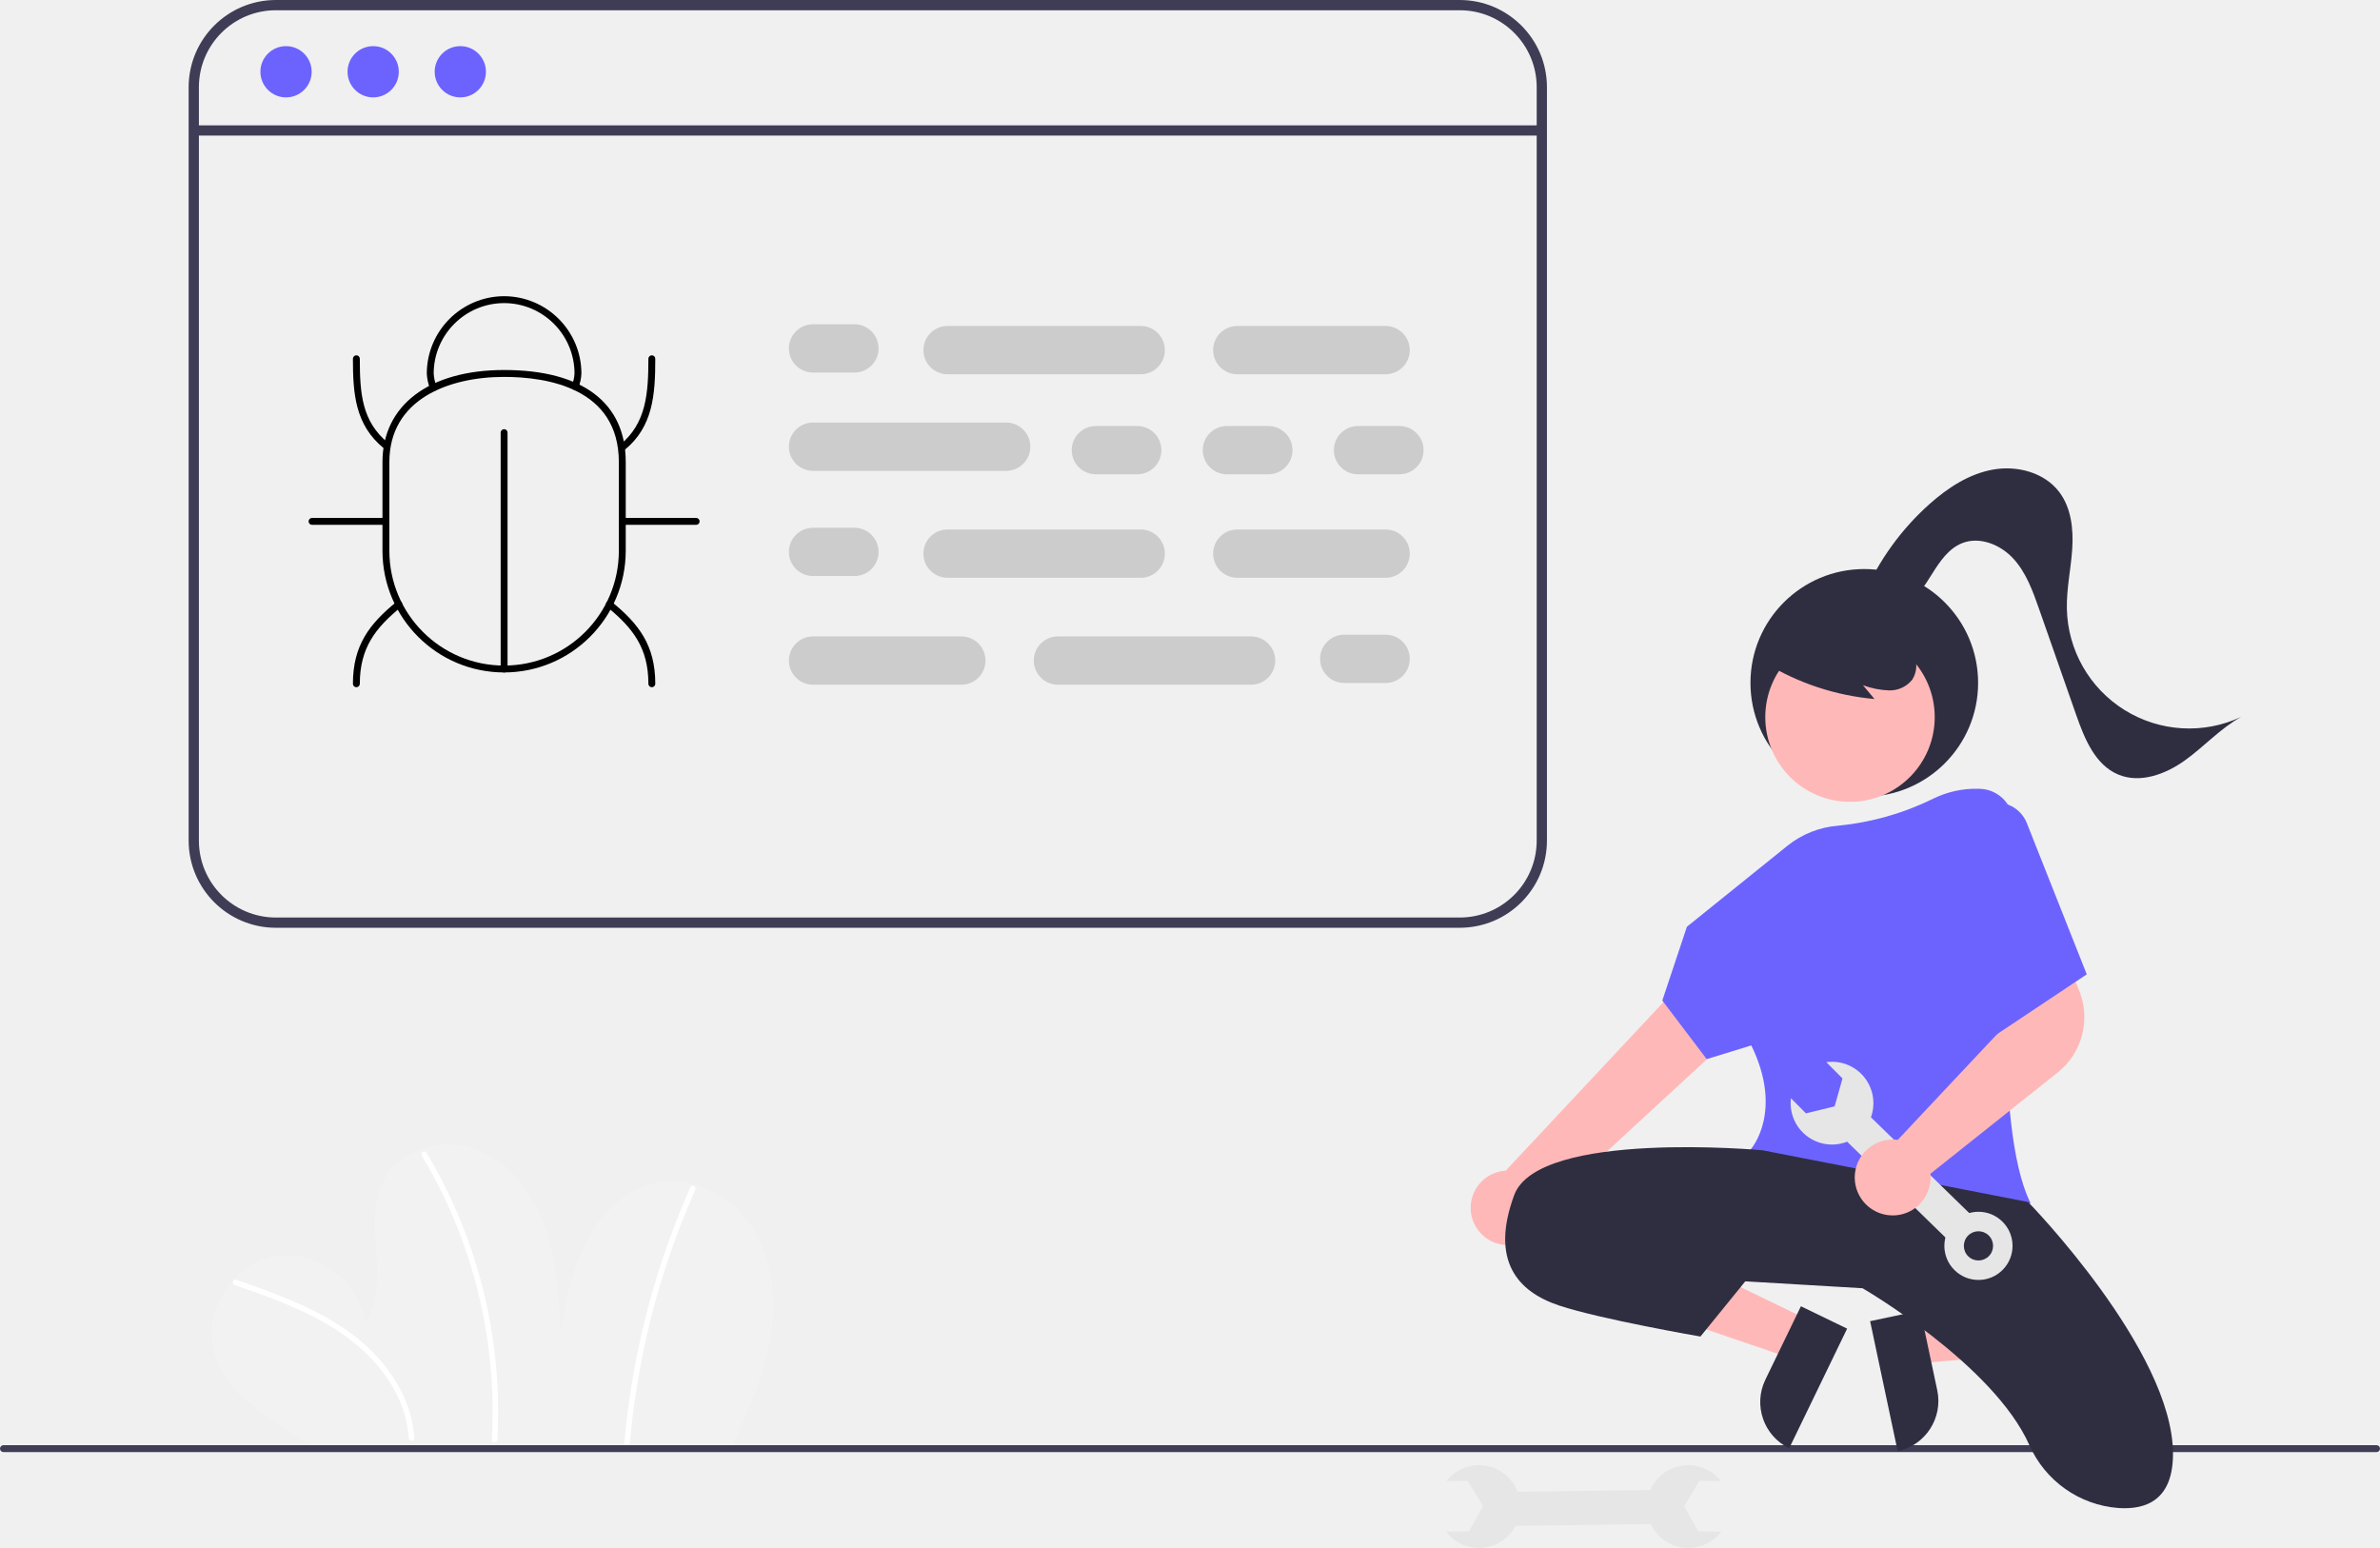
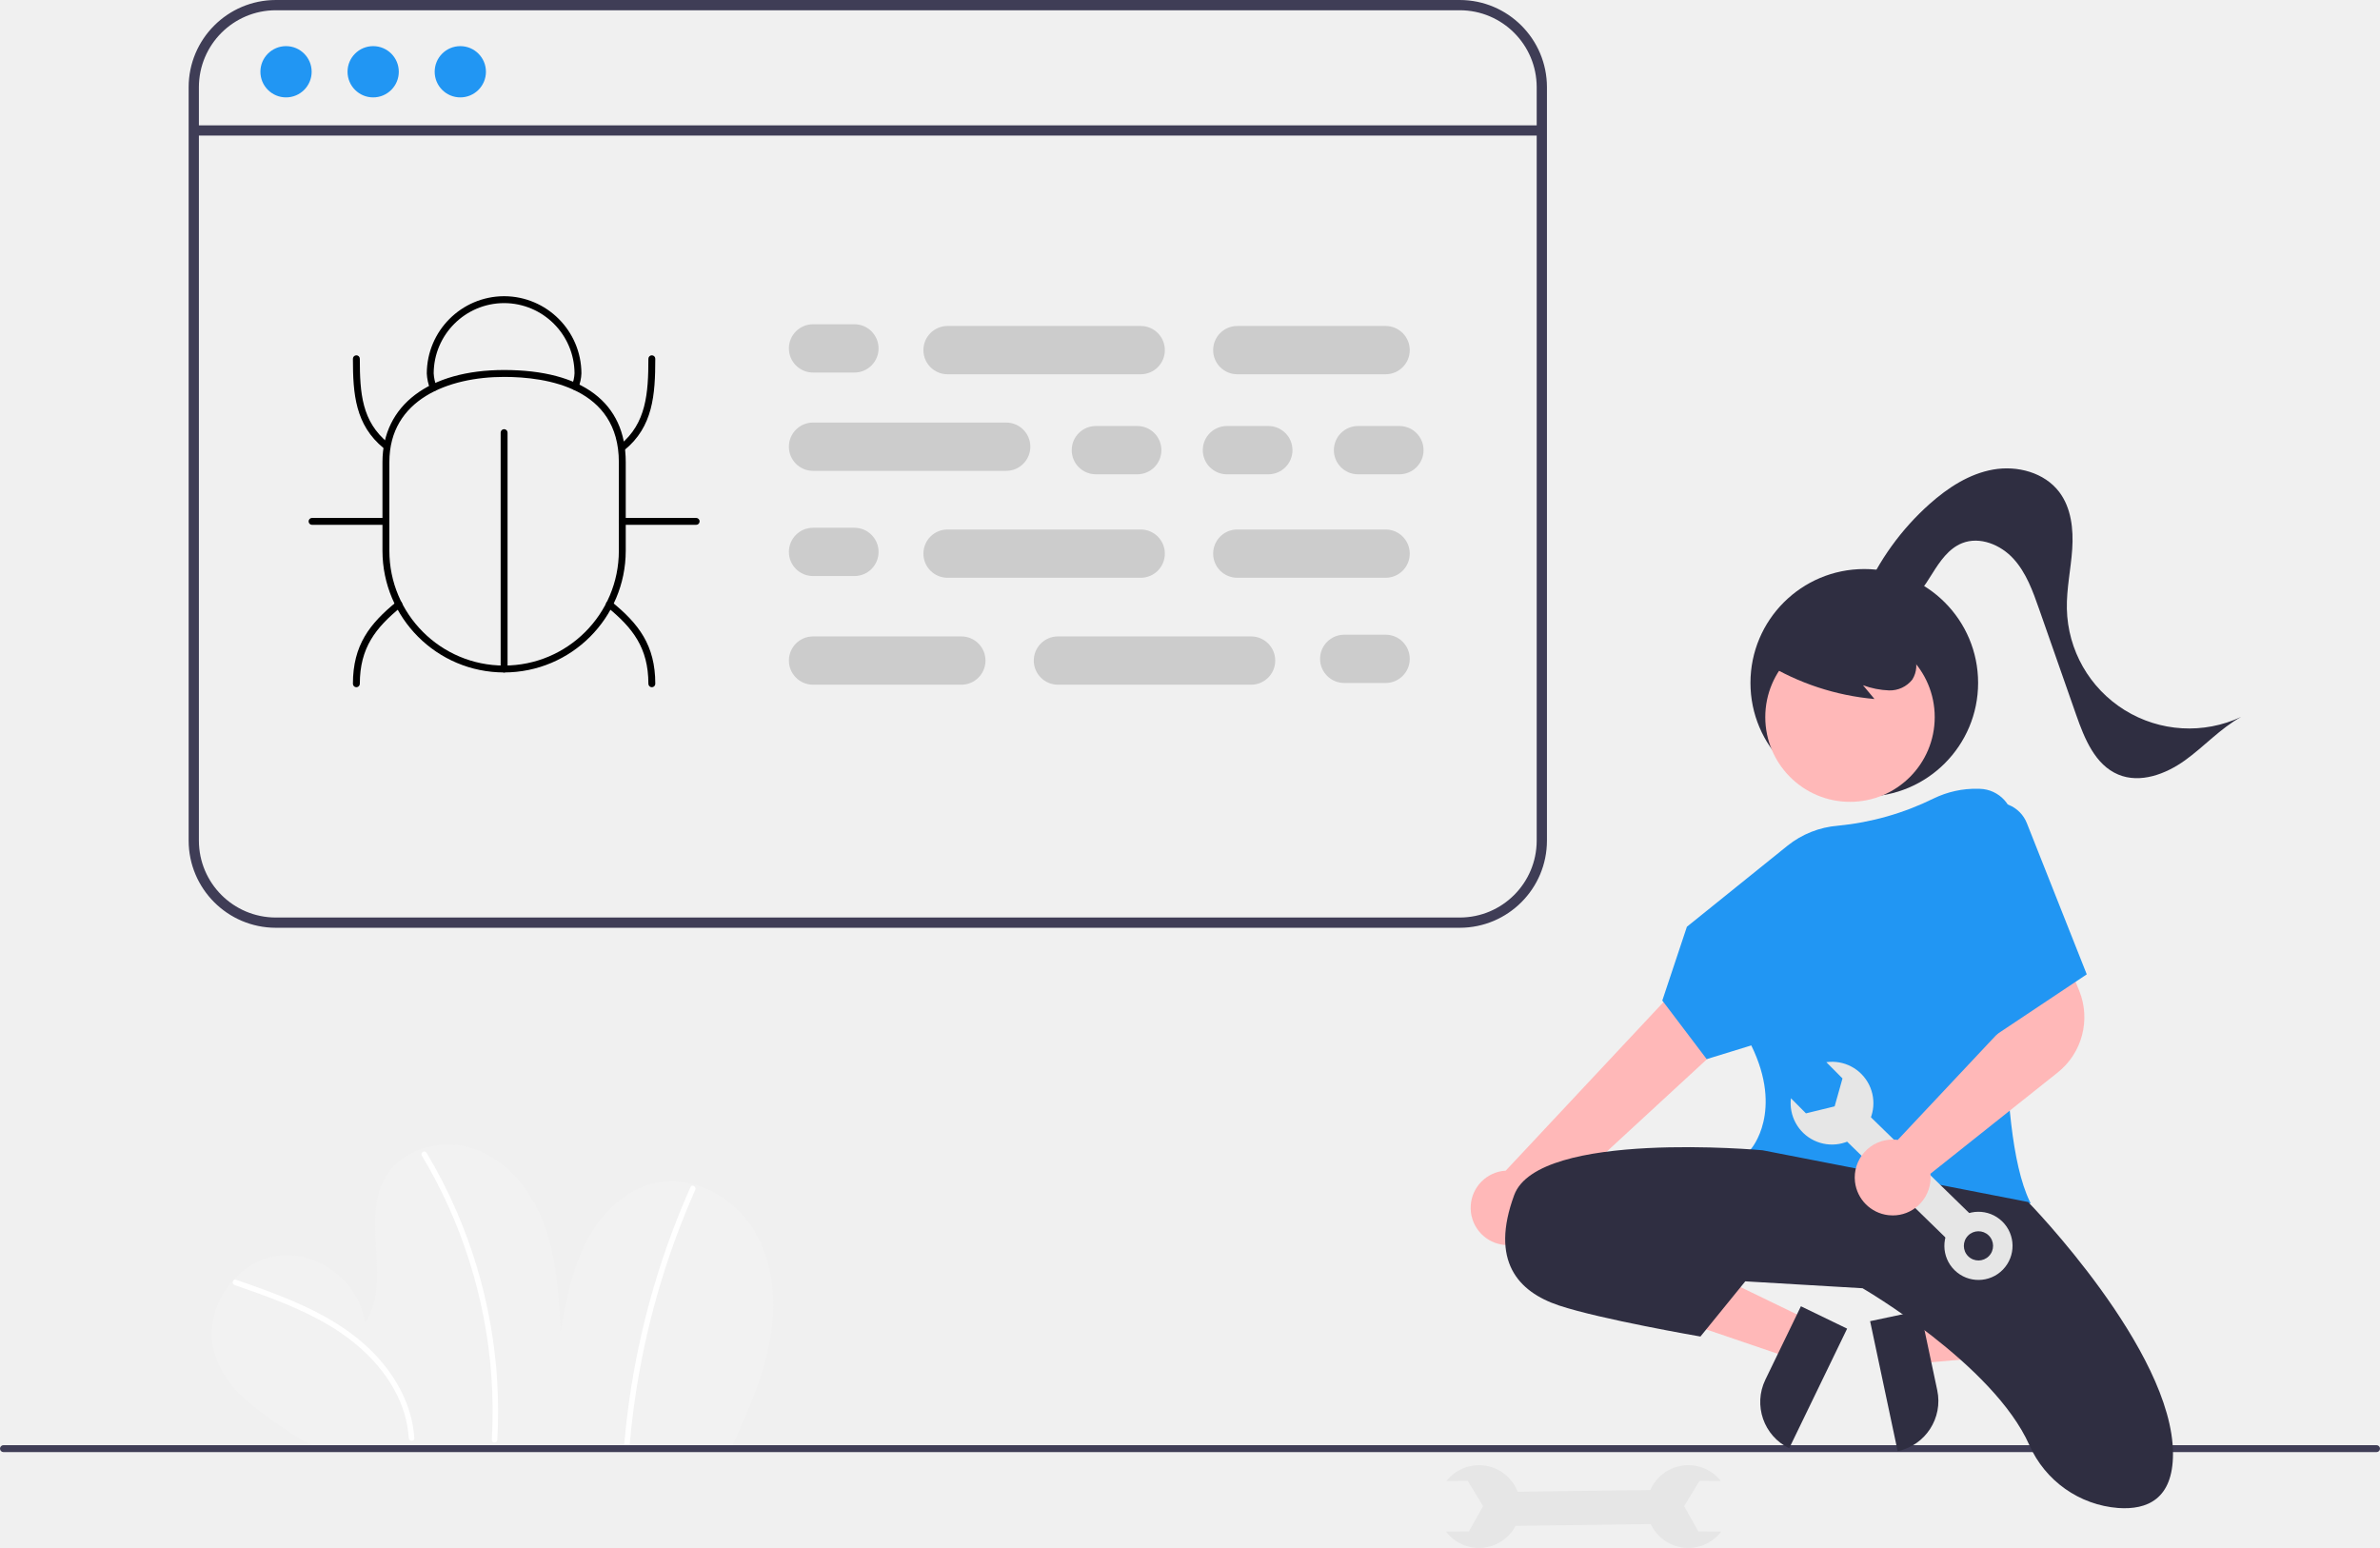
<svg xmlns="http://www.w3.org/2000/svg" id="b42fa47e-1c96-4065-899a-c733dc223382" data-name="Layer 1" width="690" height="448.759" viewBox="0 0 690 448.759">
  <path d="M466.813,645.731c4.668-10.084,9.333-20.317,11.359-31.242s1.176-22.783-4.627-32.259-17.228-15.902-28.132-13.76c-8.955,1.759-16.146,8.813-20.357,16.91S419.158,602.61,417.52,611.588c-.529-10.2-1.09-20.564-4.478-30.2s-10.06-18.615-19.569-22.343-21.879-.796-26.891,8.103c-7.061,12.538,2.302,30.125-5.817,42.006-1.393-11.917-13.855-21.332-25.699-19.416s-20.701,14.781-18.265,26.529c1.45,6.99,6.219,12.936,11.922,17.232s12.334,9.274,18.895,12.09Z" transform="translate(-255 -225.6204)" fill="#f2f2f2" />
  <path d="M323.02,598.158c9.408,3.289,18.903,6.614,27.492,11.756,7.698,4.608,14.553,10.812,18.882,18.757a33.356,33.356,0,0,1,4.126,13.859c.063,1.018,1.655,1.025,1.592,0-.557-9.061-4.972-17.353-11.087-23.911-6.704-7.19-15.392-12.1-24.361-15.91-5.318-2.259-10.769-4.179-16.221-6.085-.969-.339-1.385,1.198-.423,1.535Z" transform="translate(-255 -225.6204)" fill="#fff" />
  <path d="M377.287,560.625a143.383,143.383,0,0,1,13.791,30.616,145.117,145.117,0,0,1,6.361,32.968,143.305,143.305,0,0,1,.152,18.837c-.059,1.023,1.533,1.02,1.592,0a145.194,145.194,0,0,0-2.04-33.82,146.926,146.926,0,0,0-9.769-32.44,143.25,143.25,0,0,0-8.712-16.963.796.796,0,0,0-1.374.803Z" transform="translate(-255 -225.6204)" fill="#fff" />
  <path d="M455.188,569.767a232.044,232.044,0,0,0-17.116,57.578q-1.342,8.365-2.078,16.812c-.089,1.02,1.503,1.014,1.592,0a231.209,231.209,0,0,1,12.738-58.025q2.834-7.892,6.239-15.562c.412-.928-.959-1.739-1.374-.803Z" transform="translate(-255 -225.6204)" fill="#fff" />
  <rect x="709.176" y="639.478" width="9.882" height="46.588" transform="translate(1112.595 -285.4804) rotate(89.25872)" fill="#e6e6e6" />
  <path d="M754.027,669.616l-6.653-.019-4.112-7.337,4.445-7.312,6.181.018a11.999,11.999,0,1,0,.139,14.651Z" transform="translate(-255 -225.6204)" fill="#e6e6e6" />
  <path d="M674.208,669.616l6.653-.019,4.112-7.337-4.445-7.312-6.181.018a11.999,11.999,0,1,1-.139,14.651Z" transform="translate(-255 -225.6204)" fill="#e6e6e6" />
  <path d="M944,646.59H256a1,1,0,0,1,0-2H944a1,1,0,0,1,0,2Z" transform="translate(-255 -225.6204)" fill="#3f3d56" />
  <circle cx="540.486" cy="197.969" r="33" fill="#2f2e41" />
  <polygon points="553.859 383.226 556.401 395.219 603.871 391.124 600.12 373.423 553.859 383.226" fill="#ffb8b8" />
  <path d="M789.188,618.497h38.531a0,0,0,0,1,0,0v14.887a0,0,0,0,1,0,0H804.075a14.887,14.887,0,0,1-14.887-14.887v0A0,0,0,0,1,789.188,618.497Z" transform="translate(108.7105 1320.973) rotate(-101.9647)" fill="#2f2e41" />
  <polygon points="524.12 382.586 518.777 393.621 473.673 378.264 481.559 361.979 524.12 382.586" fill="#ffb8b8" />
  <path d="M771.037,617.456h23.644a0,0,0,0,1,0,0v14.887a0,0,0,0,1,0,0H756.151a0,0,0,0,1,0,0v0A14.887,14.887,0,0,1,771.037,617.456Z" transform="translate(-379.9408 824.8682) rotate(-64.16458)" fill="#2f2e41" />
  <path d="M690.259,586.414a10.743,10.743,0,0,0,12.709-10.48l74.374-68.571-18.47-14.305-67.337,71.943a10.801,10.801,0,0,0-1.275,21.413Z" transform="translate(-255 -225.6204)" fill="#ffb8b8" />
  <circle cx="536.344" cy="207.898" r="24.561" fill="#ffb8b8" />
-   <path d="M813.386,577.893c-17.229 0-37.978-3.628-50.779-18.477l-.288-.334.297-.328c.097-.107,9.514-10.869.111-30.061L749.799,532.67,736.929,515.681l7.13-21.389,29.177-23.504a26.751,26.751,0,0,1,14.611-5.789,80.211,80.211,0,0,0,27.785-7.913,27.906,27.906,0,0,1,12.8-2.798l.574.016a9.95,9.95,0,0,1,9.641,10.708c-1.979,25.63-5.472,87.543,4.792,108.861l.265.551-.592.15A136.113,136.113,0,0,1,813.386,577.893Z" transform="translate(-255 -225.6204)" fill="#6c63ff" />
+   <path d="M813.386,577.893c-17.229 0-37.978-3.628-50.779-18.477l-.288-.334.297-.328c.097-.107,9.514-10.869.111-30.061L749.799,532.67,736.929,515.681l7.13-21.389,29.177-23.504a26.751,26.751,0,0,1,14.611-5.789,80.211,80.211,0,0,0,27.785-7.913,27.906,27.906,0,0,1,12.8-2.798l.574.016a9.95,9.95,0,0,1,9.641,10.708c-1.979,25.63-5.472,87.543,4.792,108.861l.265.551-.592.15A136.113,136.113,0,0,1,813.386,577.893Z" transform="translate(-255 -225.6204)" fill="#2196f3" />
  <path d="M765.986,559.09s-65-6-72,13,1,28,13,32,41,9,41,9l13-16,34,2s37.885,21.973,48.36,45.474A30.762,30.762,0,0,0,869.123,662.802c8.398.584,15.863-2.587,15.863-15.712,0-30-42-73-42-73Z" transform="translate(-255 -225.6204)" fill="#2f2e41" />
  <path d="M716.486,588.59s17-5,44,8" transform="translate(-255 -225.6204)" fill="#2f2e41" />
  <path d="M766.843,417.855a73.041,73.041,0,0,0,31.599,10.412l-3.331-3.991a24.477,24.477,0,0,0,7.561,1.501,8.281,8.281,0,0,0,6.75-3.159,7.702,7.702,0,0,0,.516-7.115,14.589,14.589,0,0,0-4.589-5.739,27.323,27.323,0,0,0-25.431-4.545,16.33,16.33,0,0,0-7.595,4.872,9.236,9.236,0,0,0-1.863,8.561" transform="translate(-255 -225.6204)" fill="#2f2e41" />
  <path d="M795.309,398.224A75.485,75.485,0,0,1,814.446,371.703c5.292-4.703,11.472-8.743,18.446-9.963s14.833.87,19.111,6.511c3.498,4.613,4.152,10.793,3.767,16.569s-1.676,11.497-1.553,17.284a35.468,35.468,0,0,0,50.527,31.351c-6.022,3.329-10.714,8.598-16.305,12.608s-12.963,6.76-19.312,4.11c-6.718-2.804-9.8-10.419-12.206-17.29L846.189,402.244c-1.824-5.209-3.739-10.572-7.462-14.645s-9.765-6.557-14.889-4.509c-3.884,1.552-6.413,5.258-8.63,8.804s-4.557,7.32-8.304,9.179-9.298.715-10.523-3.285" transform="translate(-255 -225.6204)" fill="#2f2e41" />
  <rect x="802.919" y="543.314" width="9.882" height="46.588" transform="translate(-416.7474 524.1384) rotate(-45.74128)" fill="#e6e6e6" />
  <path d="M821.51,579.909a9.882,9.882,0,1,0,13.975-.181A9.882,9.882,0,0,0,821.51,579.909Zm10.111,9.853a4.235,4.235,0,1,1-.077-5.989A4.235,4.235,0,0,1,831.621,589.762Z" transform="translate(-255 -225.6204)" fill="#e6e6e6" />
  <path d="M784.48,533.549l4.69,4.718-2.28,8.096-8.314,2.028-4.358-4.383a11.999,11.999,0,1,0,10.262-10.458Z" transform="translate(-255 -225.6204)" fill="#e6e6e6" />
  <path d="M803.736,577.979a11.579,11.579,0,0,1-1.268-.07,11.023,11.023,0,0,1-9.68-9.681,11.003,11.003,0,0,1,10.931-12.25,10.625,10.625,0,0,1,1.466.109L838.763,520.342l-3.505-11.685,17.605-7.892,4.934,12.06a20.49,20.49,0,0,1-6.177,23.672l-36.961,29.401a10.259,10.259,0,0,1,.06,1.079,11.018,11.018,0,0,1-3.664,8.197A10.872,10.872,0,0,1,803.736,577.979Z" transform="translate(-255 -225.6204)" fill="#ffb8b8" />
-   <path d="M829.986,459.09h0a9.453,9.453,0,0,1,12.628,5.156l17.372,43.844-27,18Z" transform="translate(-255 -225.6204)" fill="#6c63ff" />
+   <path d="M829.986,459.09h0a9.453,9.453,0,0,1,12.628,5.156l17.372,43.844-27,18Z" transform="translate(-255 -225.6204)" fill="#2196f3" />
  <path d="M703.486,469.327V250.883a25.298,25.298,0,0,0-25.262-25.262H334.954a25.298,25.298,0,0,0-25.262,25.262V469.327a25.298,25.298,0,0,0,25.262,25.262H678.224A25.298,25.298,0,0,0,703.486,469.327ZM334.954,491.618a22.317,22.317,0,0,1-22.29-22.29V250.883a22.317,22.317,0,0,1,22.29-22.29H678.224a22.317,22.317,0,0,1,22.29,22.29V469.327a22.317,22.317,0,0,1-22.29,22.29Z" transform="translate(-255 -225.6204)" fill="#3f3d56" />
  <path d="M700.514,264.924H312.664a1.486,1.486,0,1,1,0-2.972H700.514a1.486,1.486,0,0,1,0,2.972Z" transform="translate(-255 -225.6204)" fill="#3f3d56" />
-   <circle cx="82.926" cy="20.804" r="7.43" fill="#6c63ff" />
-   <circle cx="108.188" cy="20.804" r="7.43" fill="#6c63ff" />
-   <circle cx="133.451" cy="20.804" r="7.43" fill="#6c63ff" />
+   <circle cx="82.926" cy="20.804" r="7.43" fill="#2196f3" />
+   <circle cx="108.188" cy="20.804" r="7.43" fill="#2196f3" />
+   <circle cx="133.451" cy="20.804" r="7.43" fill="#2196f3" />
  <path d="M443.979,424.852a1.0 1,0,0,1-1-1c0-10.427-4.571-16.242-11.945-22.247a1.0 1,0,1,1,1.263-1.551c7.83,6.375,12.683,12.58,12.683,23.798A1.0 1,0,0,1,443.979,424.852Z" transform="translate(-255 -225.6204)" />
  <path d="M358.317,424.852a1.0 1,0,0,1-1-1c0-11.218,4.853-17.423,12.683-23.798a1.0 1,0,1,1,1.263,1.551c-7.375,6.005-11.945,11.821-11.945,22.247A1.0 1,0,0,1,358.317,424.852Z" transform="translate(-255 -225.6204)" />
  <path d="M435.413,356.322a1,1,0,0,1-.632-1.775c7.581-6.171,8.197-14.938,8.197-24.923a1,1,0,0,1,2,0c0,10.505-.672,19.748-8.935,26.474A.994.994,0,0,1,435.413,356.322Z" transform="translate(-255 -225.6204)" />
  <path d="M366.882,355.787a.994.994,0,0,1-.631-.225c-8.263-6.727-8.935-15.727-8.935-25.939a1,1,0,0,1,2,0c0,10.037.604,18.206,8.198,24.388a1,1,0,0,1-.632,1.775Z" transform="translate(-255 -225.6204)" />
  <path d="M456.828,377.772H435.413a1,1,0,0,1,0-2h21.416a1,1,0,1,1,0,2Z" transform="translate(-255 -225.6204)" />
  <path d="M366.883,377.772H345.467a1,1,0,0,1,0-2H366.883a1,1,0,0,1,0,2Z" transform="translate(-255 -225.6204)" />
  <path d="M401.148,420.569a1.0 1,0,0,1-1-1V351.039a1,1,0,0,1,2,0v68.53A1.0 1,0,0,1,401.148,420.569Z" transform="translate(-255 -225.6204)" />
  <path d="M401.148,420.569A35.305,35.305,0,0,1,365.883,385.304V359.586c0-16.468,13.513-26.699,35.265-26.699,22.741,0,35.265,9.482,35.265,26.699v25.717A35.305,35.305,0,0,1,401.148,420.569Zm0-85.681c-16.081,0-33.265,6.488-33.265,24.699v25.717a33.265,33.265,0,1,0,66.53,0V359.586C434.413,338.097,413.571,334.888,401.148,334.888Z" transform="translate(-255 -225.6204)" />
  <path d="M380.651,339.062a1,1,0,0,1-.929-.63,14.088,14.088,0,0,1-.988-4.532A22.476,22.476,0,0,1,401.089,311.491h.115a22.467,22.467,0,0,1,22.359,22.357,12.227,12.227,0,0,1-.91,4.211,1,1,0,0,1-1.85-.761,10.195,10.195,0,0,0,.761-3.487,20.454,20.454,0,0,0-20.363-20.32h-.11a20.461,20.461,0,0,0-20.359,20.362,12.076,12.076,0,0,0,.847,3.838,1.001,1.001,0,0,1-.928,1.371Z" transform="translate(-255 -225.6204)" />
  <path d="M502.71,333.623h-12a7,7,0,0,1,0-14h12a7,7,0,0,1,0,14Z" transform="translate(-255 -225.6204)" fill="#ccc" />
  <path d="M584.71,363.123h-12a7,7,0,0,1,0-14h12a7,7,0,0,1,0,14Z" transform="translate(-255 -225.6204)" fill="#ccc" />
  <path d="M622.71,363.123h-12a7,7,0,0,1,0-14h12a7,7,0,0,1,0,14Z" transform="translate(-255 -225.6204)" fill="#ccc" />
  <path d="M660.71,363.123h-12a7,7,0,0,1,0-14h12a7,7,0,0,1,0,14Z" transform="translate(-255 -225.6204)" fill="#ccc" />
  <path d="M585.71,334.123h-56a7,7,0,0,1,0-14h56a7,7,0,0,1,0,14Z" transform="translate(-255 -225.6204)" fill="#ccc" />
  <path d="M546.71,362.123h-56a7,7,0,0,1,0-14h56a7,7,0,0,1,0,14Z" transform="translate(-255 -225.6204)" fill="#ccc" />
  <path d="M656.71,334.123h-43a7,7,0,0,1,0-14h43a7,7,0,0,1,0,14Z" transform="translate(-255 -225.6204)" fill="#ccc" />
  <path d="M502.71,392.623h-12a7,7,0,0,1,0-14h12a7,7,0,0,1,0,14Z" transform="translate(-255 -225.6204)" fill="#ccc" />
  <path d="M585.71,393.123h-56a7,7,0,0,1,0-14h56a7,7,0,0,1,0,14Z" transform="translate(-255 -225.6204)" fill="#ccc" />
  <path d="M656.71,393.123h-43a7,7,0,0,1,0-14h43a7,7,0,0,1,0,14Z" transform="translate(-255 -225.6204)" fill="#ccc" />
  <path d="M637.71,416.623a7.008,7.008,0,0,1,7-7h12a7,7,0,0,1,0,14h-12A7.008,7.008,0,0,1,637.71,416.623Z" transform="translate(-255 -225.6204)" fill="#ccc" />
  <path d="M554.71,417.123a7.008,7.008,0,0,1,7-7h56a7,7,0,0,1,0,14h-56A7.008,7.008,0,0,1,554.71,417.123Z" transform="translate(-255 -225.6204)" fill="#ccc" />
  <path d="M483.71,417.123a7.008,7.008,0,0,1,7-7h43a7,7,0,0,1,0,14h-43A7.008,7.008,0,0,1,483.71,417.123Z" transform="translate(-255 -225.6204)" fill="#ccc" />
</svg>
